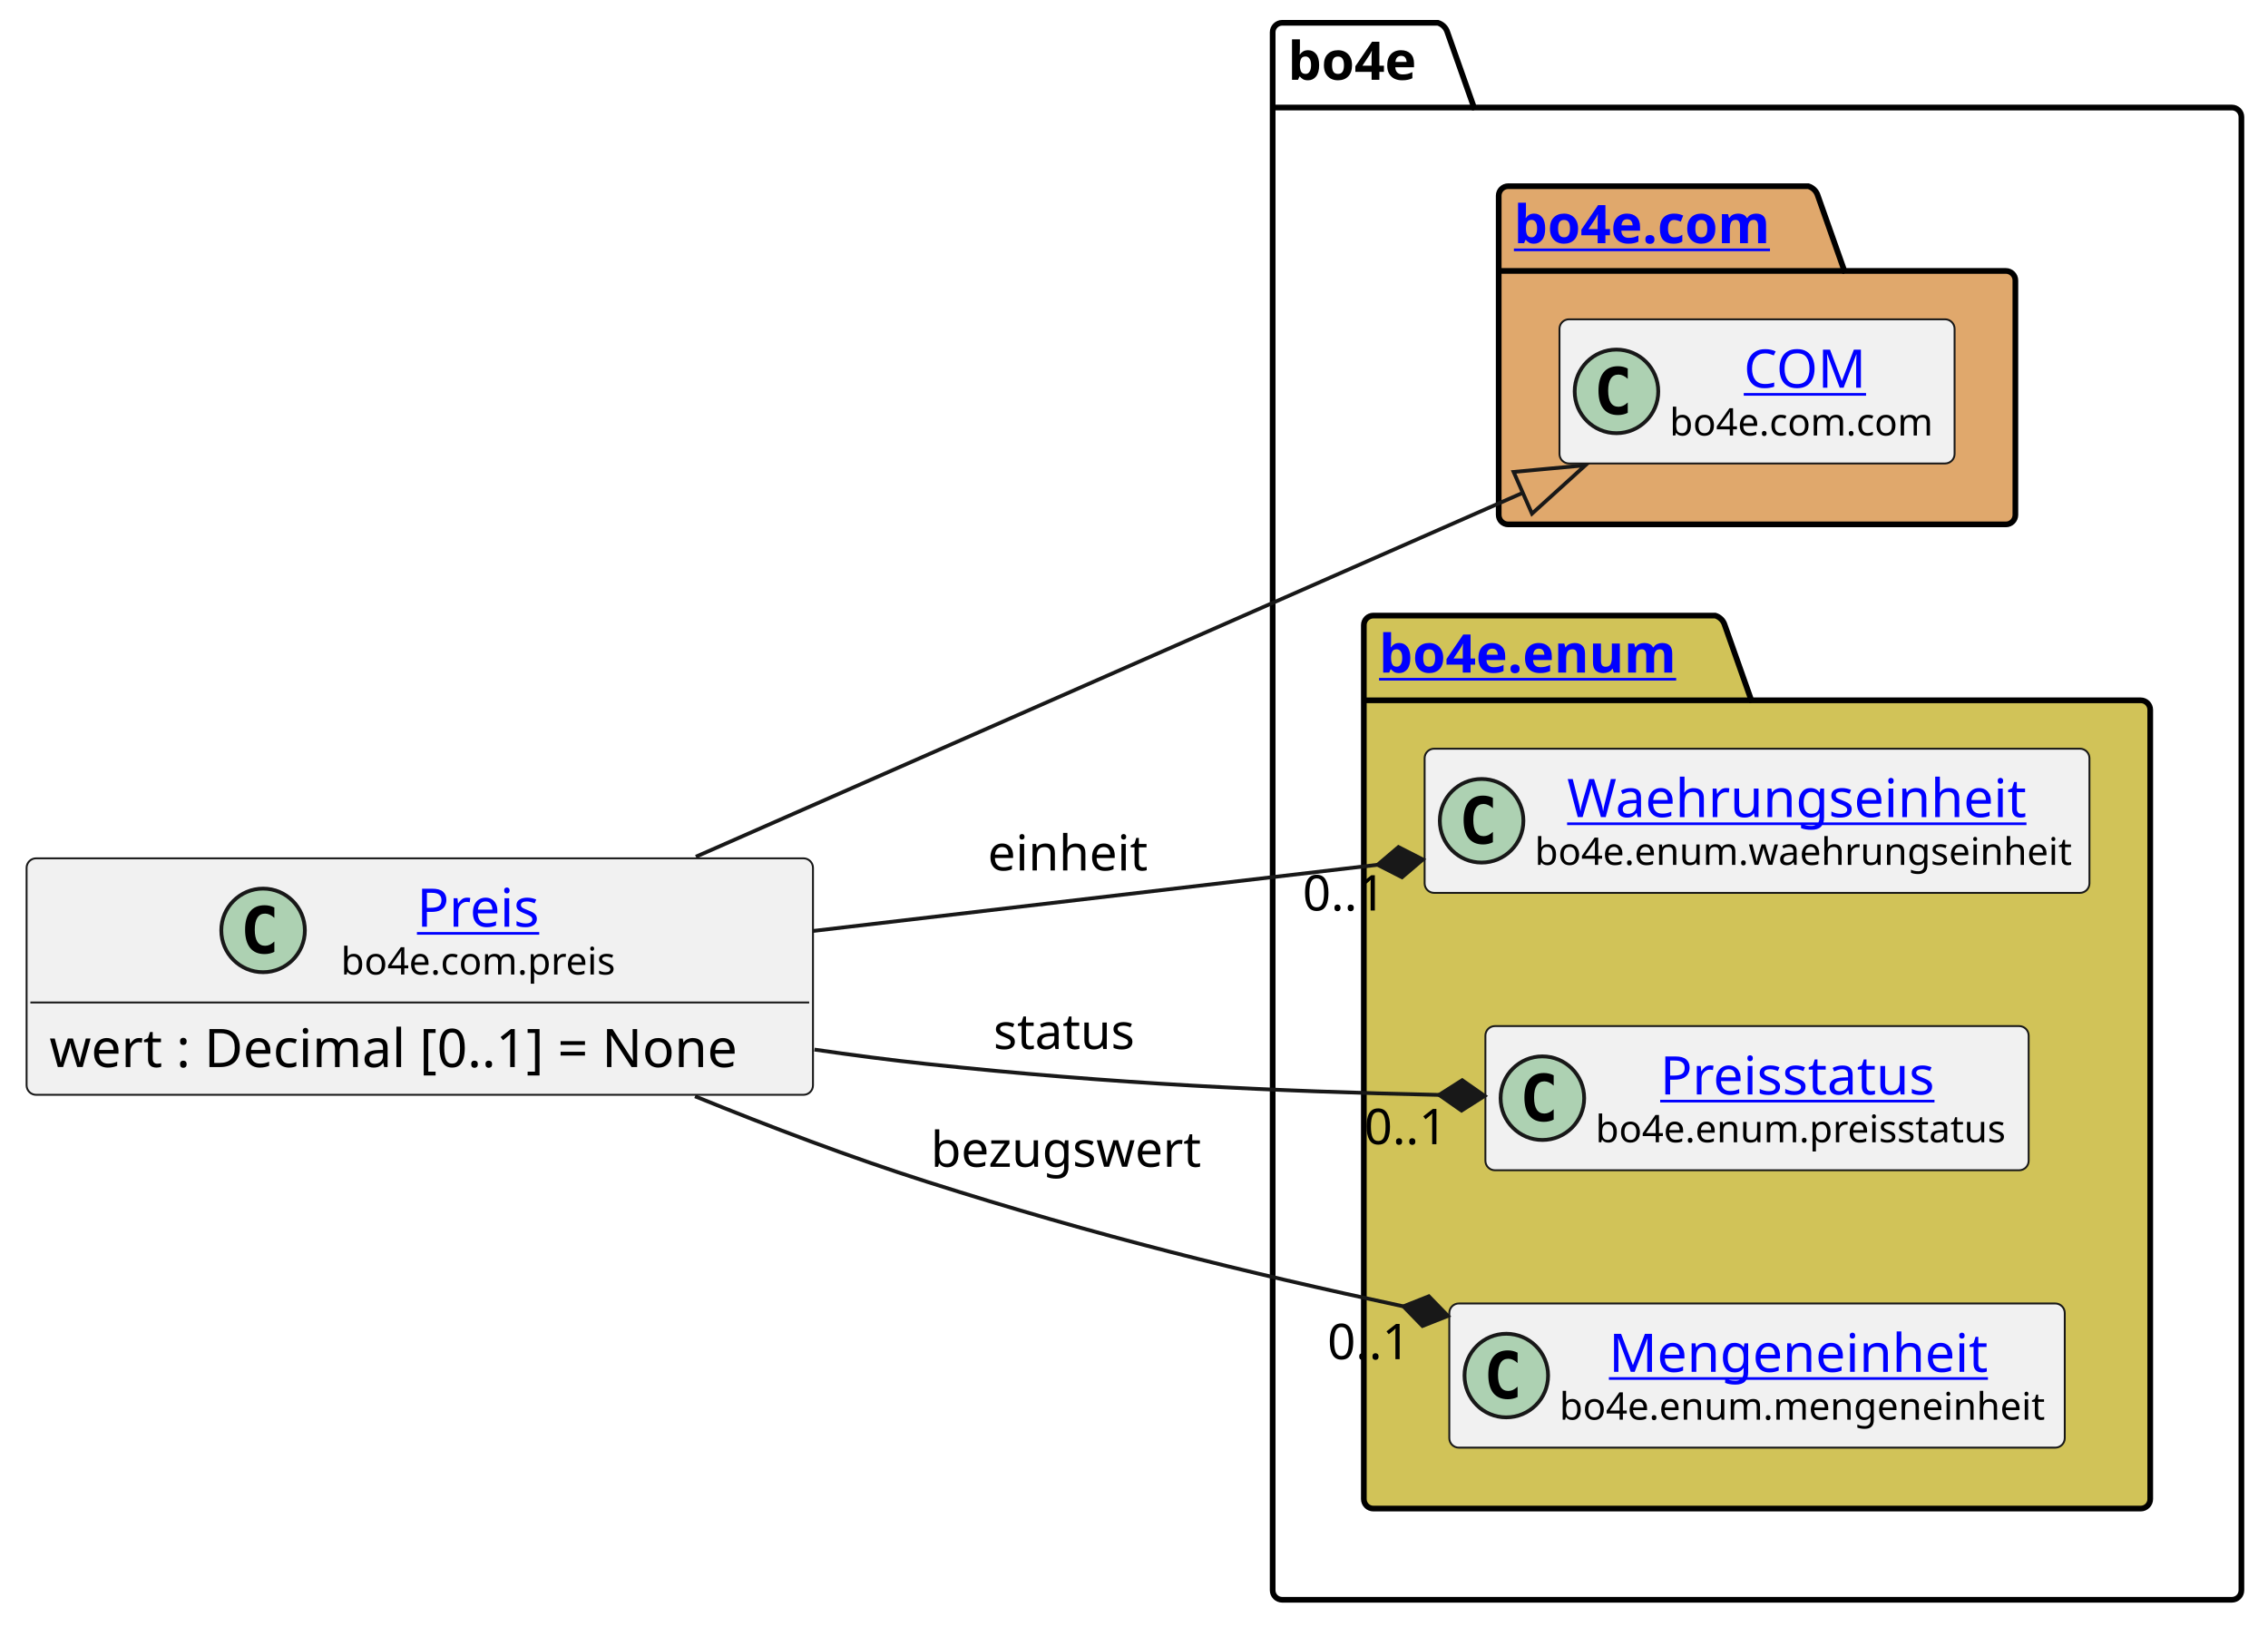
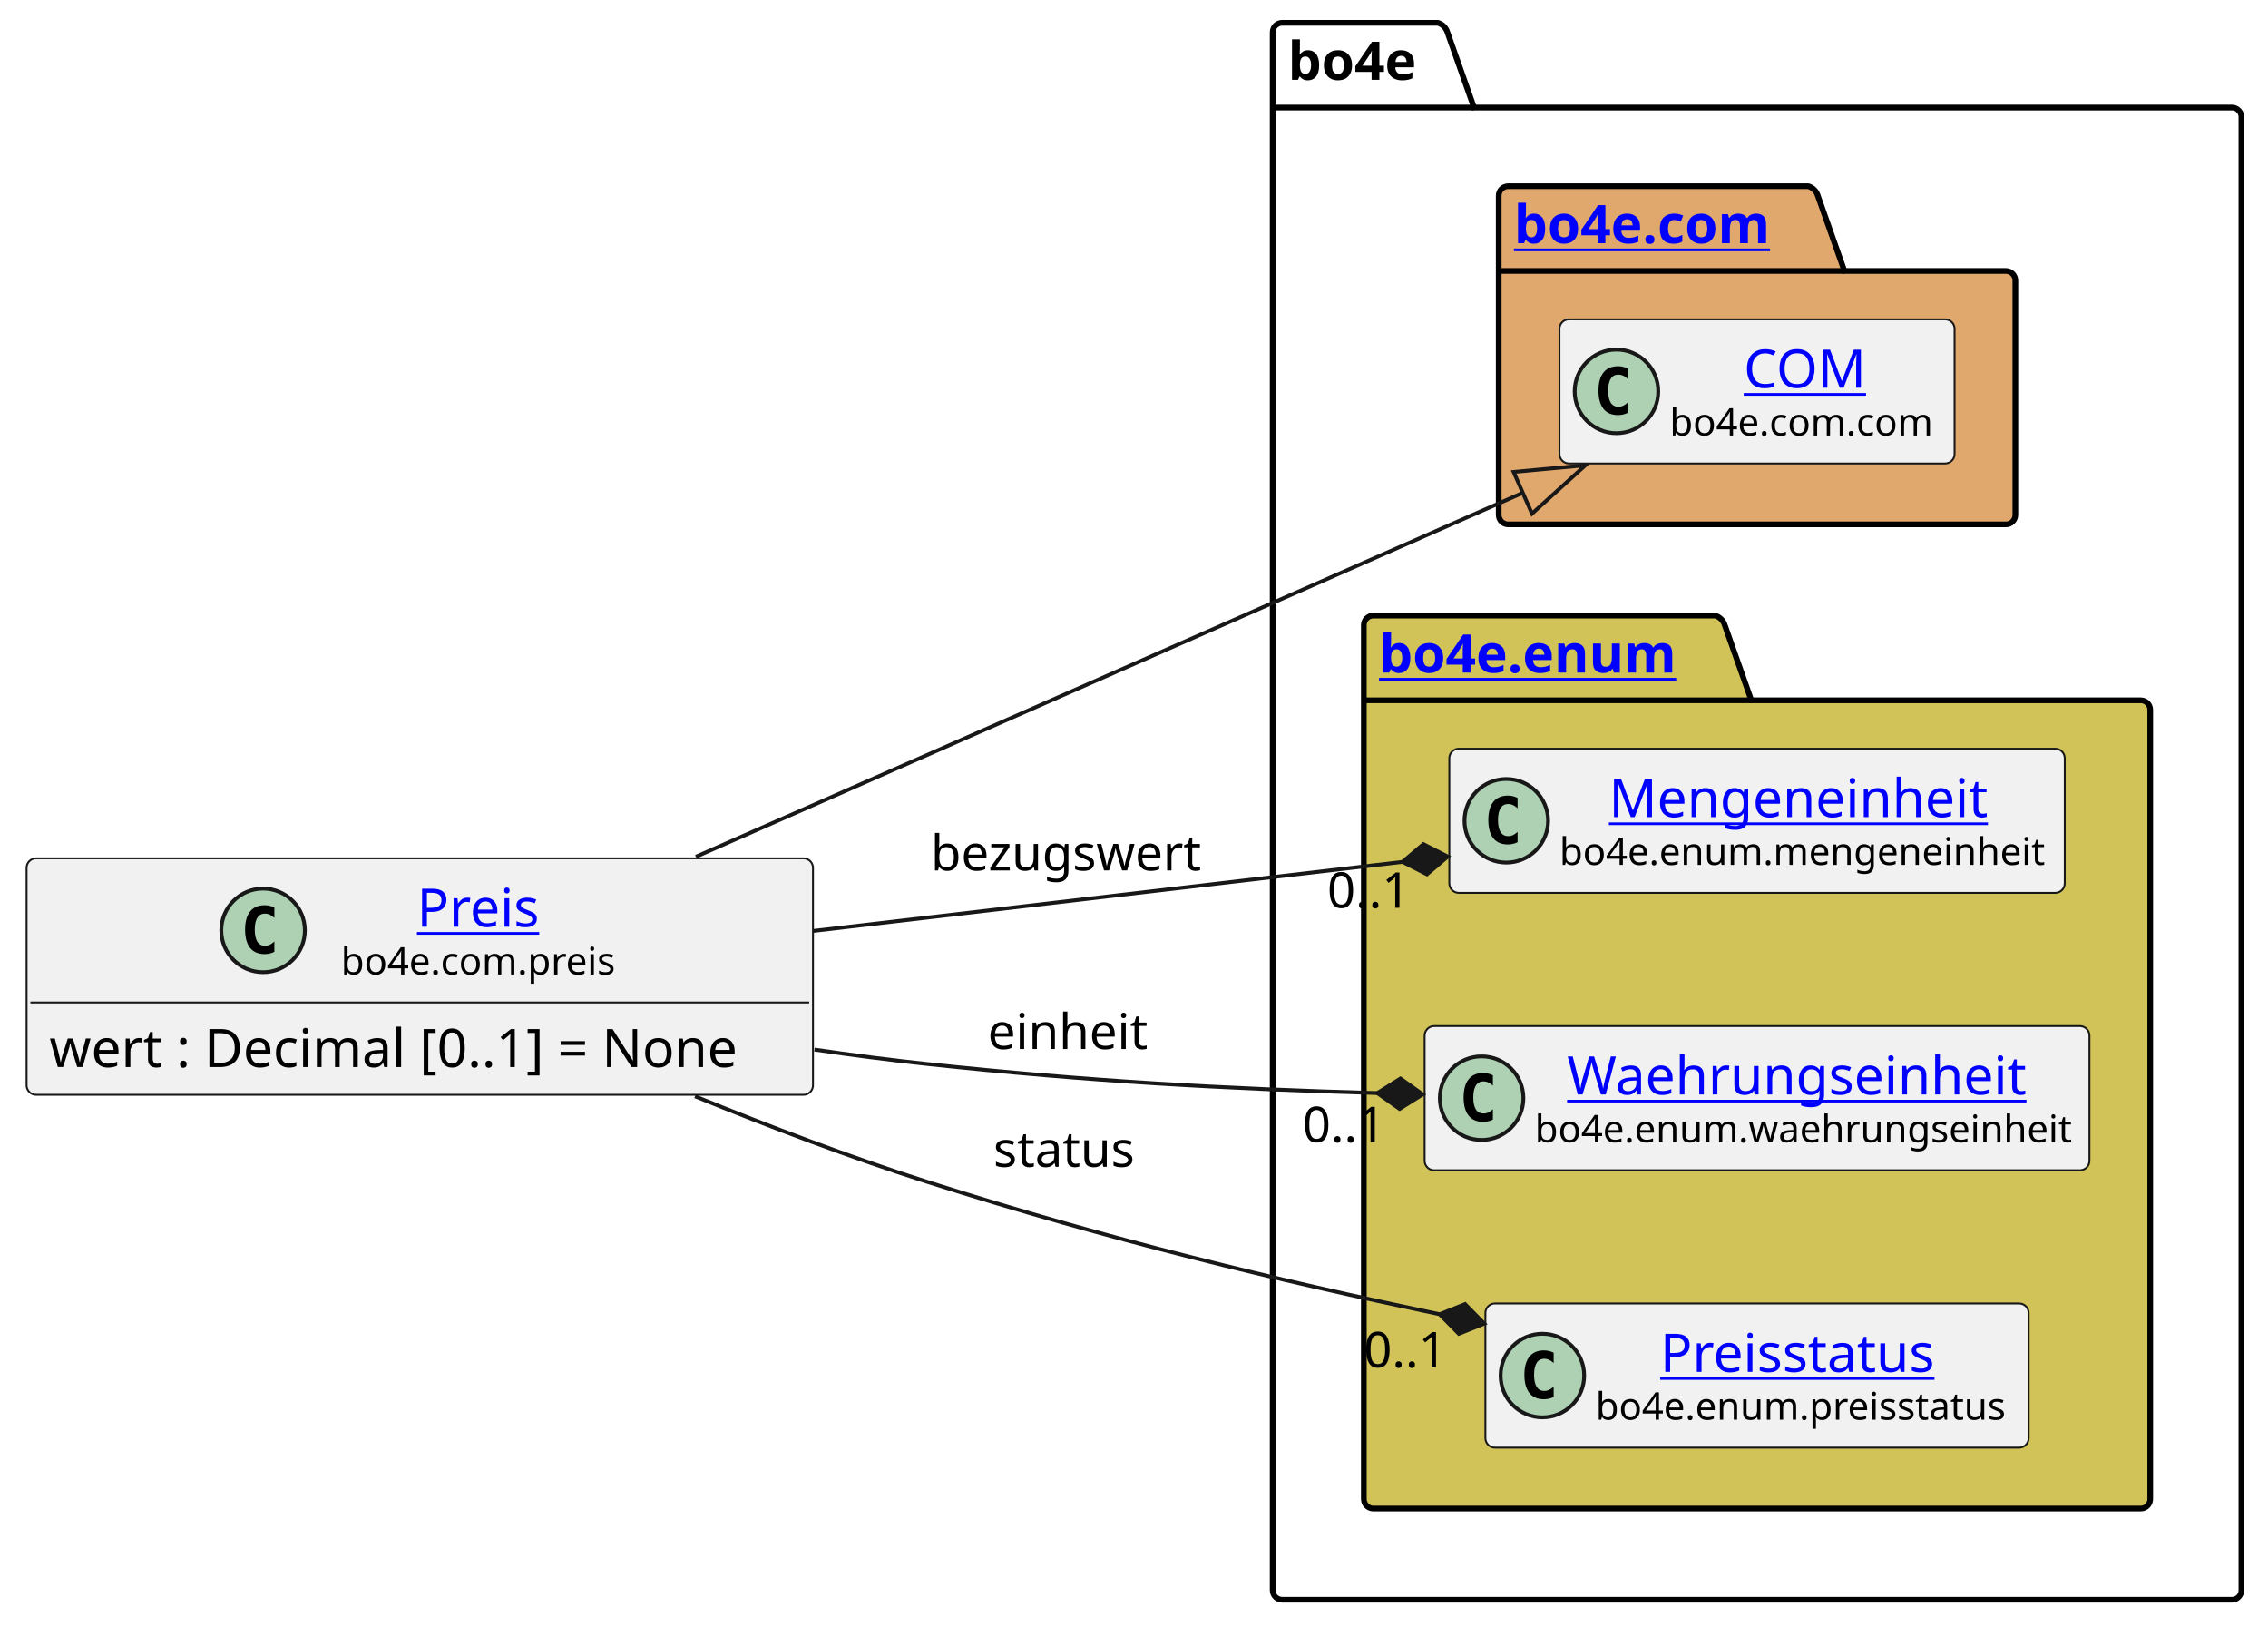
<svg xmlns="http://www.w3.org/2000/svg" xmlns:xlink="http://www.w3.org/1999/xlink" contentStyleType="text/css" height="428px" preserveAspectRatio="none" style="width:597px;height:428px;background:#FFFFFF;" version="1.1" viewBox="0 0 597 428" width="597px" zoomAndPan="magnify">
  <defs />
  <g>
    <g id="cluster_bo4e">
      <path d="M337.5,6 L378.5,6 A3.75,3.75 0 0 1 381,8.5 L388,28.297 L587.5,28.297 A2.5,2.5 0 0 1 590,30.797 L590,418.5 A2.5,2.5 0 0 1 587.5,421 L337.5,421 A2.5,2.5 0 0 1 335,418.5 L335,8.5 A2.5,2.5 0 0 1 337.5,6 " fill="none" style="stroke:#000000;stroke-width:1.5;" />
      <line style="stroke:#000000;stroke-width:1.5;" x1="335" x2="388" y1="28.297" y2="28.297" />
      <text fill="#000000" font-family="sans-serif" font-size="14" font-weight="bold" lengthAdjust="spacing" textLength="40" x="339" y="20.995">bo4e</text>
    </g>
    <g id="cluster_com">
      <path d="M397,49 L476,49 A3.75,3.75 0 0 1 478.5,51.5 L485.5,71.297 L528,71.297 A2.5,2.5 0 0 1 530.5,73.797 L530.5,135.5 A2.5,2.5 0 0 1 528,138 L397,138 A2.5,2.5 0 0 1 394.5,135.5 L394.5,51.5 A2.5,2.5 0 0 1 397,49 " fill="#E0A86C" style="stroke:#000000;stroke-width:1.5;" />
      <line style="stroke:#000000;stroke-width:1.5;" x1="394.5" x2="485.5" y1="71.297" y2="71.297" />
      <a href="https://bo4e.github.io/BO4E-python/latest/api/bo4e.com.html" target="_top" title="https://bo4e.github.io/BO4E-python/latest/api/bo4e.com.html" xlink:actuate="onRequest" xlink:href="https://bo4e.github.io/BO4E-python/latest/api/bo4e.com.html" xlink:show="new" xlink:title="https://bo4e.github.io/BO4E-python/latest/api/bo4e.com.html" xlink:type="simple">
        <text fill="#0000FF" font-family="sans-serif" font-size="14" font-weight="bold" lengthAdjust="spacing" text-decoration="underline" textLength="78" x="398.5" y="63.995">bo4e.com</text>
      </a>
    </g>
    <g id="cluster_enum">
      <path d="M361.5,162 L451.5,162 A3.75,3.75 0 0 1 454,164.5 L461,184.297 L563.5,184.297 A2.5,2.5 0 0 1 566,186.797 L566,394.5 A2.5,2.5 0 0 1 563.5,397 L361.5,397 A2.5,2.5 0 0 1 359,394.5 L359,164.5 A2.5,2.5 0 0 1 361.5,162 " fill="#D1C358" style="stroke:#000000;stroke-width:1.5;" />
      <line style="stroke:#000000;stroke-width:1.5;" x1="359" x2="461" y1="184.297" y2="184.297" />
      <a href="https://bo4e.github.io/BO4E-python/latest/api/bo4e.enum.html" target="_top" title="https://bo4e.github.io/BO4E-python/latest/api/bo4e.enum.html" xlink:actuate="onRequest" xlink:href="https://bo4e.github.io/BO4E-python/latest/api/bo4e.enum.html" xlink:show="new" xlink:title="https://bo4e.github.io/BO4E-python/latest/api/bo4e.enum.html" xlink:type="simple">
        <text fill="#0000FF" font-family="sans-serif" font-size="14" font-weight="bold" lengthAdjust="spacing" text-decoration="underline" textLength="89" x="363" y="176.995">bo4e.enum</text>
      </a>
    </g>
    <g id="elem_COM">
      <rect codeLine="8" fill="#F1F1F1" height="37.938" id="COM" rx="2.5" ry="2.5" style="stroke:#181818;stroke-width:0.5;" width="104" x="410.5" y="84.03" />
      <ellipse cx="425.5" cy="102.999" fill="#ADD1B2" rx="11" ry="11" style="stroke:#181818;stroke-width:1.0;" />
      <path d="M428.469,108.639 Q427.891,108.936 427.25,109.077 Q426.609,109.233 425.906,109.233 Q423.406,109.233 422.078,107.593 Q420.766,105.936 420.766,102.811 Q420.766,99.686 422.078,98.03 Q423.406,96.374 425.906,96.374 Q426.609,96.374 427.25,96.53 Q427.906,96.686 428.469,96.983 L428.469,99.702 Q427.844,99.124 427.25,98.858 Q426.656,98.577 426.031,98.577 Q424.688,98.577 424,99.655 Q423.312,100.718 423.312,102.811 Q423.312,104.905 424,105.983 Q424.688,107.046 426.031,107.046 Q426.656,107.046 427.25,106.78 Q427.844,106.499 428.469,105.921 L428.469,108.639 Z " fill="#000000" />
      <a href="https://bo4e.github.io/BO4E-python/latest/api/bo4e.com.html#bo4e.com.com.COM" target="_top" title="https://bo4e.github.io/BO4E-python/latest/api/bo4e.com.html#bo4e.com.com.COM" xlink:actuate="onRequest" xlink:href="https://bo4e.github.io/BO4E-python/latest/api/bo4e.com.html#bo4e.com.com.COM" xlink:show="new" xlink:title="https://bo4e.github.io/BO4E-python/latest/api/bo4e.com.html#bo4e.com.com.COM" xlink:type="simple">
        <text fill="#0000FF" font-family="sans-serif" font-size="14" lengthAdjust="spacing" text-decoration="underline" textLength="33" x="459" y="102.025">COM</text>
      </a>
      <text fill="#000000" font-family="sans-serif" font-size="10" lengthAdjust="spacing" textLength="72" x="439.5" y="114.609">bo4e.com.com</text>
    </g>
+     <g id="elem_Mengeneinheit">
+       <rect codeLine="11" fill="#F1F1F1" height="37.938" id="Mengeneinheit" rx="2.5" ry="2.5" style="stroke:#181818;stroke-width:0.5;" width="162" x="381.5" y="197.03" />
+       <ellipse cx="396.5" cy="215.999" fill="#ADD1B2" rx="11" ry="11" style="stroke:#181818;stroke-width:1.0;" />
+       <path d="M399.469,221.639 Q398.891,221.936 398.25,222.077 Q397.609,222.233 396.906,222.233 Q394.406,222.233 393.078,220.593 Q391.766,218.936 391.766,215.811 Q391.766,212.686 393.078,211.03 Q394.406,209.374 396.906,209.374 Q397.609,209.374 398.25,209.53 Q398.906,209.686 399.469,209.983 L399.469,212.702 Q398.844,212.124 398.25,211.858 Q397.656,211.577 397.031,211.577 Q395.688,211.577 395,212.655 Q394.312,213.718 394.312,215.811 Q394.312,217.905 395,218.983 Q395.688,220.046 397.031,220.046 Q397.656,220.046 398.25,219.78 Q398.844,219.499 399.469,218.921 L399.469,221.639 Z " fill="#000000" />
+       <a href="https://bo4e.github.io/BO4E-python/latest/api/bo4e.enum.html#bo4e.enum.mengeneinheit.Mengeneinheit" target="_top" title="https://bo4e.github.io/BO4E-python/latest/api/bo4e.enum.html#bo4e.enum.mengeneinheit.Mengeneinheit" xlink:actuate="onRequest" xlink:href="https://bo4e.github.io/BO4E-python/latest/api/bo4e.enum.html#bo4e.enum.mengeneinheit.Mengeneinheit" xlink:show="new" xlink:title="https://bo4e.github.io/BO4E-python/latest/api/bo4e.enum.html#bo4e.enum.mengeneinheit.Mengeneinheit" xlink:type="simple">
+         <text fill="#0000FF" font-family="sans-serif" font-size="14" lengthAdjust="spacing" text-decoration="underline" textLength="104" x="423.5" y="215.025">Mengeneinheit</text>
+       </a>
+       <text fill="#000000" font-family="sans-serif" font-size="10" lengthAdjust="spacing" textLength="130" x="410.5" y="227.609">bo4e.enum.mengeneinheit</text>
+     </g>
    <g id="elem_Waehrungseinheit">
-       <rect codeLine="11" fill="#F1F1F1" height="37.938" id="Waehrungseinheit" rx="2.5" ry="2.5" style="stroke:#181818;stroke-width:0.5;" width="175" x="375" y="197.03" />
-       <ellipse cx="390" cy="215.999" fill="#ADD1B2" rx="11" ry="11" style="stroke:#181818;stroke-width:1.0;" />
-       <path d="M392.969,221.639 Q392.391,221.936 391.75,222.077 Q391.109,222.233 390.406,222.233 Q387.906,222.233 386.578,220.593 Q385.266,218.936 385.266,215.811 Q385.266,212.686 386.578,211.03 Q387.906,209.374 390.406,209.374 Q391.109,209.374 391.75,209.53 Q392.406,209.686 392.969,209.983 L392.969,212.702 Q392.344,212.124 391.75,211.858 Q391.156,211.577 390.531,211.577 Q389.188,211.577 388.5,212.655 Q387.812,213.718 387.812,215.811 Q387.812,217.905 388.5,218.983 Q389.188,220.046 390.531,220.046 Q391.156,220.046 391.75,219.78 Q392.344,219.499 392.969,218.921 L392.969,221.639 Z " fill="#000000" />
+       <rect codeLine="12" fill="#F1F1F1" height="37.938" id="Waehrungseinheit" rx="2.5" ry="2.5" style="stroke:#181818;stroke-width:0.5;" width="175" x="375" y="270.03" />
+       <ellipse cx="390" cy="288.999" fill="#ADD1B2" rx="11" ry="11" style="stroke:#181818;stroke-width:1.0;" />
+       <path d="M392.969,294.639 Q392.391,294.936 391.75,295.077 Q391.109,295.233 390.406,295.233 Q387.906,295.233 386.578,293.592 Q385.266,291.936 385.266,288.811 Q385.266,285.686 386.578,284.03 Q387.906,282.374 390.406,282.374 Q391.109,282.374 391.75,282.53 Q392.406,282.686 392.969,282.983 L392.969,285.702 Q392.344,285.124 391.75,284.858 Q391.156,284.577 390.531,284.577 Q389.188,284.577 388.5,285.655 Q387.812,286.717 387.812,288.811 Q387.812,290.905 388.5,291.983 Q389.188,293.046 390.531,293.046 Q391.156,293.046 391.75,292.78 Q392.344,292.499 392.969,291.921 L392.969,294.639 Z " fill="#000000" />
      <a href="https://bo4e.github.io/BO4E-python/latest/api/bo4e.enum.html#bo4e.enum.waehrungseinheit.Waehrungseinheit" target="_top" title="https://bo4e.github.io/BO4E-python/latest/api/bo4e.enum.html#bo4e.enum.waehrungseinheit.Waehrungseinheit" xlink:actuate="onRequest" xlink:href="https://bo4e.github.io/BO4E-python/latest/api/bo4e.enum.html#bo4e.enum.waehrungseinheit.Waehrungseinheit" xlink:show="new" xlink:title="https://bo4e.github.io/BO4E-python/latest/api/bo4e.enum.html#bo4e.enum.waehrungseinheit.Waehrungseinheit" xlink:type="simple">
-         <text fill="#0000FF" font-family="sans-serif" font-size="14" lengthAdjust="spacing" text-decoration="underline" textLength="126" x="412.5" y="215.025">Waehrungseinheit</text>
+         <text fill="#0000FF" font-family="sans-serif" font-size="14" lengthAdjust="spacing" text-decoration="underline" textLength="126" x="412.5" y="288.025">Waehrungseinheit</text>
      </a>
-       <text fill="#000000" font-family="sans-serif" font-size="10" lengthAdjust="spacing" textLength="143" x="404" y="227.609">bo4e.enum.waehrungseinheit</text>
+       <text fill="#000000" font-family="sans-serif" font-size="10" lengthAdjust="spacing" textLength="143" x="404" y="300.609">bo4e.enum.waehrungseinheit</text>
    </g>
    <g id="elem_Preisstatus">
-       <rect codeLine="12" fill="#F1F1F1" height="37.938" id="Preisstatus" rx="2.5" ry="2.5" style="stroke:#181818;stroke-width:0.5;" width="143" x="391" y="270.03" />
-       <ellipse cx="406" cy="288.999" fill="#ADD1B2" rx="11" ry="11" style="stroke:#181818;stroke-width:1.0;" />
-       <path d="M408.969,294.639 Q408.391,294.936 407.75,295.077 Q407.109,295.233 406.406,295.233 Q403.906,295.233 402.578,293.592 Q401.266,291.936 401.266,288.811 Q401.266,285.686 402.578,284.03 Q403.906,282.374 406.406,282.374 Q407.109,282.374 407.75,282.53 Q408.406,282.686 408.969,282.983 L408.969,285.702 Q408.344,285.124 407.75,284.858 Q407.156,284.577 406.531,284.577 Q405.188,284.577 404.5,285.655 Q403.812,286.717 403.812,288.811 Q403.812,290.905 404.5,291.983 Q405.188,293.046 406.531,293.046 Q407.156,293.046 407.75,292.78 Q408.344,292.499 408.969,291.921 L408.969,294.639 Z " fill="#000000" />
+       <rect codeLine="13" fill="#F1F1F1" height="37.938" id="Preisstatus" rx="2.5" ry="2.5" style="stroke:#181818;stroke-width:0.5;" width="143" x="391" y="343.03" />
+       <ellipse cx="406" cy="361.999" fill="#ADD1B2" rx="11" ry="11" style="stroke:#181818;stroke-width:1.0;" />
+       <path d="M408.969,367.639 Q408.391,367.936 407.75,368.077 Q407.109,368.233 406.406,368.233 Q403.906,368.233 402.578,366.592 Q401.266,364.936 401.266,361.811 Q401.266,358.686 402.578,357.03 Q403.906,355.374 406.406,355.374 Q407.109,355.374 407.75,355.53 Q408.406,355.686 408.969,355.983 L408.969,358.702 Q408.344,358.124 407.75,357.858 Q407.156,357.577 406.531,357.577 Q405.188,357.577 404.5,358.655 Q403.812,359.717 403.812,361.811 Q403.812,363.905 404.5,364.983 Q405.188,366.046 406.531,366.046 Q407.156,366.046 407.75,365.78 Q408.344,365.499 408.969,364.921 L408.969,367.639 Z " fill="#000000" />
      <a href="https://bo4e.github.io/BO4E-python/latest/api/bo4e.enum.html#bo4e.enum.preisstatus.Preisstatus" target="_top" title="https://bo4e.github.io/BO4E-python/latest/api/bo4e.enum.html#bo4e.enum.preisstatus.Preisstatus" xlink:actuate="onRequest" xlink:href="https://bo4e.github.io/BO4E-python/latest/api/bo4e.enum.html#bo4e.enum.preisstatus.Preisstatus" xlink:show="new" xlink:title="https://bo4e.github.io/BO4E-python/latest/api/bo4e.enum.html#bo4e.enum.preisstatus.Preisstatus" xlink:type="simple">
-         <text fill="#0000FF" font-family="sans-serif" font-size="14" lengthAdjust="spacing" text-decoration="underline" textLength="77" x="437" y="288.025">Preisstatus</text>
+         <text fill="#0000FF" font-family="sans-serif" font-size="14" lengthAdjust="spacing" text-decoration="underline" textLength="77" x="437" y="361.025">Preisstatus</text>
      </a>
-       <text fill="#000000" font-family="sans-serif" font-size="10" lengthAdjust="spacing" textLength="111" x="420" y="300.609">bo4e.enum.preisstatus</text>
-     </g>
-     <g id="elem_Mengeneinheit">
-       <rect codeLine="13" fill="#F1F1F1" height="37.938" id="Mengeneinheit" rx="2.5" ry="2.5" style="stroke:#181818;stroke-width:0.5;" width="162" x="381.5" y="343.03" />
-       <ellipse cx="396.5" cy="361.999" fill="#ADD1B2" rx="11" ry="11" style="stroke:#181818;stroke-width:1.0;" />
-       <path d="M399.469,367.639 Q398.891,367.936 398.25,368.077 Q397.609,368.233 396.906,368.233 Q394.406,368.233 393.078,366.592 Q391.766,364.936 391.766,361.811 Q391.766,358.686 393.078,357.03 Q394.406,355.374 396.906,355.374 Q397.609,355.374 398.25,355.53 Q398.906,355.686 399.469,355.983 L399.469,358.702 Q398.844,358.124 398.25,357.858 Q397.656,357.577 397.031,357.577 Q395.688,357.577 395,358.655 Q394.312,359.717 394.312,361.811 Q394.312,363.905 395,364.983 Q395.688,366.046 397.031,366.046 Q397.656,366.046 398.25,365.78 Q398.844,365.499 399.469,364.921 L399.469,367.639 Z " fill="#000000" />
-       <a href="https://bo4e.github.io/BO4E-python/latest/api/bo4e.enum.html#bo4e.enum.mengeneinheit.Mengeneinheit" target="_top" title="https://bo4e.github.io/BO4E-python/latest/api/bo4e.enum.html#bo4e.enum.mengeneinheit.Mengeneinheit" xlink:actuate="onRequest" xlink:href="https://bo4e.github.io/BO4E-python/latest/api/bo4e.enum.html#bo4e.enum.mengeneinheit.Mengeneinheit" xlink:show="new" xlink:title="https://bo4e.github.io/BO4E-python/latest/api/bo4e.enum.html#bo4e.enum.mengeneinheit.Mengeneinheit" xlink:type="simple">
-         <text fill="#0000FF" font-family="sans-serif" font-size="14" lengthAdjust="spacing" text-decoration="underline" textLength="104" x="423.5" y="361.025">Mengeneinheit</text>
-       </a>
-       <text fill="#000000" font-family="sans-serif" font-size="10" lengthAdjust="spacing" textLength="130" x="410.5" y="373.609">bo4e.enum.mengeneinheit</text>
+       <text fill="#000000" font-family="sans-serif" font-size="10" lengthAdjust="spacing" textLength="111" x="420" y="373.609">bo4e.enum.preisstatus</text>
    </g>
    <g id="elem_Preis">
      <rect codeLine="3" fill="#F1F1F1" height="62.234" id="Preis" rx="2.5" ry="2.5" style="stroke:#181818;stroke-width:0.5;" width="207" x="7" y="225.88" />
      <ellipse cx="69.25" cy="244.849" fill="#ADD1B2" rx="11" ry="11" style="stroke:#181818;stroke-width:1.0;" />
      <path d="M72.219,250.489 Q71.641,250.786 71,250.927 Q70.359,251.083 69.656,251.083 Q67.156,251.083 65.828,249.442 Q64.516,247.786 64.516,244.661 Q64.516,241.536 65.828,239.88 Q67.156,238.224 69.656,238.224 Q70.359,238.224 71,238.38 Q71.656,238.536 72.219,238.833 L72.219,241.552 Q71.594,240.974 71,240.708 Q70.406,240.427 69.781,240.427 Q68.438,240.427 67.75,241.505 Q67.062,242.567 67.062,244.661 Q67.062,246.755 67.75,247.833 Q68.438,248.896 69.781,248.896 Q70.406,248.896 71,248.63 Q71.594,248.349 72.219,247.771 L72.219,250.489 Z " fill="#000000" />
      <a href="https://bo4e.github.io/BO4E-python/latest/api/bo4e.com.html#bo4e.com.preis.Preis" target="_top" title="https://bo4e.github.io/BO4E-python/latest/api/bo4e.com.html#bo4e.com.preis.Preis" xlink:actuate="onRequest" xlink:href="https://bo4e.github.io/BO4E-python/latest/api/bo4e.com.html#bo4e.com.preis.Preis" xlink:show="new" xlink:title="https://bo4e.github.io/BO4E-python/latest/api/bo4e.com.html#bo4e.com.preis.Preis" xlink:type="simple">
        <text fill="#0000FF" font-family="sans-serif" font-size="14" lengthAdjust="spacing" text-decoration="underline" textLength="34" x="109.75" y="243.875">Preis</text>
      </a>
      <text fill="#000000" font-family="sans-serif" font-size="10" lengthAdjust="spacing" textLength="74" x="89.75" y="256.459">bo4e.com.preis</text>
      <line style="stroke:#181818;stroke-width:0.5;" x1="8" x2="213" y1="263.817" y2="263.817" />
      <text fill="#000000" font-family="sans-serif" font-size="14" lengthAdjust="spacing" textLength="195" x="13" y="280.813">wert : Decimal [0..1] = None</text>
    </g>
    <g id="link_Preis_COM">
      <path codeLine="16" d="M183.17,225.46 C253.47,194.53 341.954,155.599 400.844,129.689 " fill="none" id="Preis-to-COM" style="stroke:#181818;stroke-width:1.0;" />
      <polygon fill="none" points="417.32,122.44,398.428,124.197,403.26,135.181,417.32,122.44" style="stroke:#181818;stroke-width:1.0;" />
    </g>
    <g id="link_Preis_Waehrungseinheit">
-       <path codeLine="17" d="M214.15,244.98 C265.08,239.01 314.011,233.275 362.621,227.585 " fill="none" id="Preis-to-Waehrungseinheit" style="stroke:#181818;stroke-width:1.0;" />
-       <polygon fill="#181818" points="374.54,226.19,368.116,222.915,362.621,227.585,369.046,230.86,374.54,226.19" style="stroke:#181818;stroke-width:1.0;" />
-       <text fill="#000000" font-family="sans-serif" font-size="13" lengthAdjust="spacing" textLength="43" x="260" y="229.067">einheit</text>
-       <text fill="#000000" font-family="sans-serif" font-size="13" lengthAdjust="spacing" textLength="24" x="342.887" y="239.617">0..1</text>
+       <path codeLine="17" d="M214.39,276.21 C224.37,277.67 234.37,278.97 244,280 C286.84,284.58 322.665,286.53 362.525,287.66 " fill="none" id="Preis-to-Waehrungseinheit" style="stroke:#181818;stroke-width:1.0;" />
+       <polygon fill="#181818" points="374.52,288,368.636,283.832,362.525,287.66,368.409,291.828,374.52,288" style="stroke:#181818;stroke-width:1.0;" />
+       <text fill="#000000" font-family="sans-serif" font-size="13" lengthAdjust="spacing" textLength="43" x="260" y="276.067">einheit</text>
+       <text fill="#000000" font-family="sans-serif" font-size="13" lengthAdjust="spacing" textLength="24" x="342.865" y="300.57">0..1</text>
    </g>
    <g id="link_Preis_Mengeneinheit">
-       <path codeLine="18" d="M182.95,288.51 C202.52,296.48 223.88,304.59 244,311 C288.71,325.26 328.016,334.916 369.406,343.786 " fill="none" id="Preis-to-Mengeneinheit" style="stroke:#181818;stroke-width:1.0;" />
-       <polygon fill="#181818" points="381.14,346.3,376.111,341.132,369.406,343.786,374.435,348.954,381.14,346.3" style="stroke:#181818;stroke-width:1.0;" />
-       <text fill="#000000" font-family="sans-serif" font-size="13" lengthAdjust="spacing" textLength="73" x="245" y="307.067">bezugswert</text>
-       <text fill="#000000" font-family="sans-serif" font-size="13" lengthAdjust="spacing" textLength="24" x="349.409" y="357.693">0..1</text>
+       <path codeLine="18" d="M214.15,244.98 C267.4,238.74 319.582,232.626 369.182,226.816 " fill="none" id="Preis-to-Mengeneinheit" style="stroke:#181818;stroke-width:1.0;" />
+       <polygon fill="#181818" points="381.1,225.42,374.675,222.145,369.182,226.816,375.606,230.091,381.1,225.42" style="stroke:#181818;stroke-width:1.0;" />
+       <text fill="#000000" font-family="sans-serif" font-size="13" lengthAdjust="spacing" textLength="73" x="245" y="229.067">bezugswert</text>
+       <text fill="#000000" font-family="sans-serif" font-size="13" lengthAdjust="spacing" textLength="24" x="349.365" y="238.894">0..1</text>
    </g>
    <g id="link_Preis_Preisstatus">
-       <path codeLine="19" d="M214.39,276.21 C224.37,277.67 234.37,278.97 244,280 C292.85,285.23 336.183,287.208 378.803,288.138 " fill="none" id="Preis-to-Preisstatus" style="stroke:#181818;stroke-width:1.0;" />
-       <polygon fill="#181818" points="390.8,288.4,384.889,284.27,378.803,288.138,384.714,292.268,390.8,288.4" style="stroke:#181818;stroke-width:1.0;" />
-       <text fill="#000000" font-family="sans-serif" font-size="13" lengthAdjust="spacing" textLength="40" x="261.5" y="276.067">status</text>
-       <text fill="#000000" font-family="sans-serif" font-size="13" lengthAdjust="spacing" textLength="24" x="359.084" y="301.109">0..1</text>
+       <path codeLine="19" d="M182.95,288.51 C202.52,296.48 223.88,304.59 244,311 C292.22,326.38 336.056,336.866 378.956,345.866 " fill="none" id="Preis-to-Preisstatus" style="stroke:#181818;stroke-width:1.0;" />
+       <polygon fill="#181818" points="390.7,348.33,385.649,343.183,378.956,345.866,384.007,351.013,390.7,348.33" style="stroke:#181818;stroke-width:1.0;" />
+       <text fill="#000000" font-family="sans-serif" font-size="13" lengthAdjust="spacing" textLength="40" x="261.5" y="307.067">status</text>
+       <text fill="#000000" font-family="sans-serif" font-size="13" lengthAdjust="spacing" textLength="24" x="358.975" y="359.834">0..1</text>
    </g>
  </g>
</svg>
